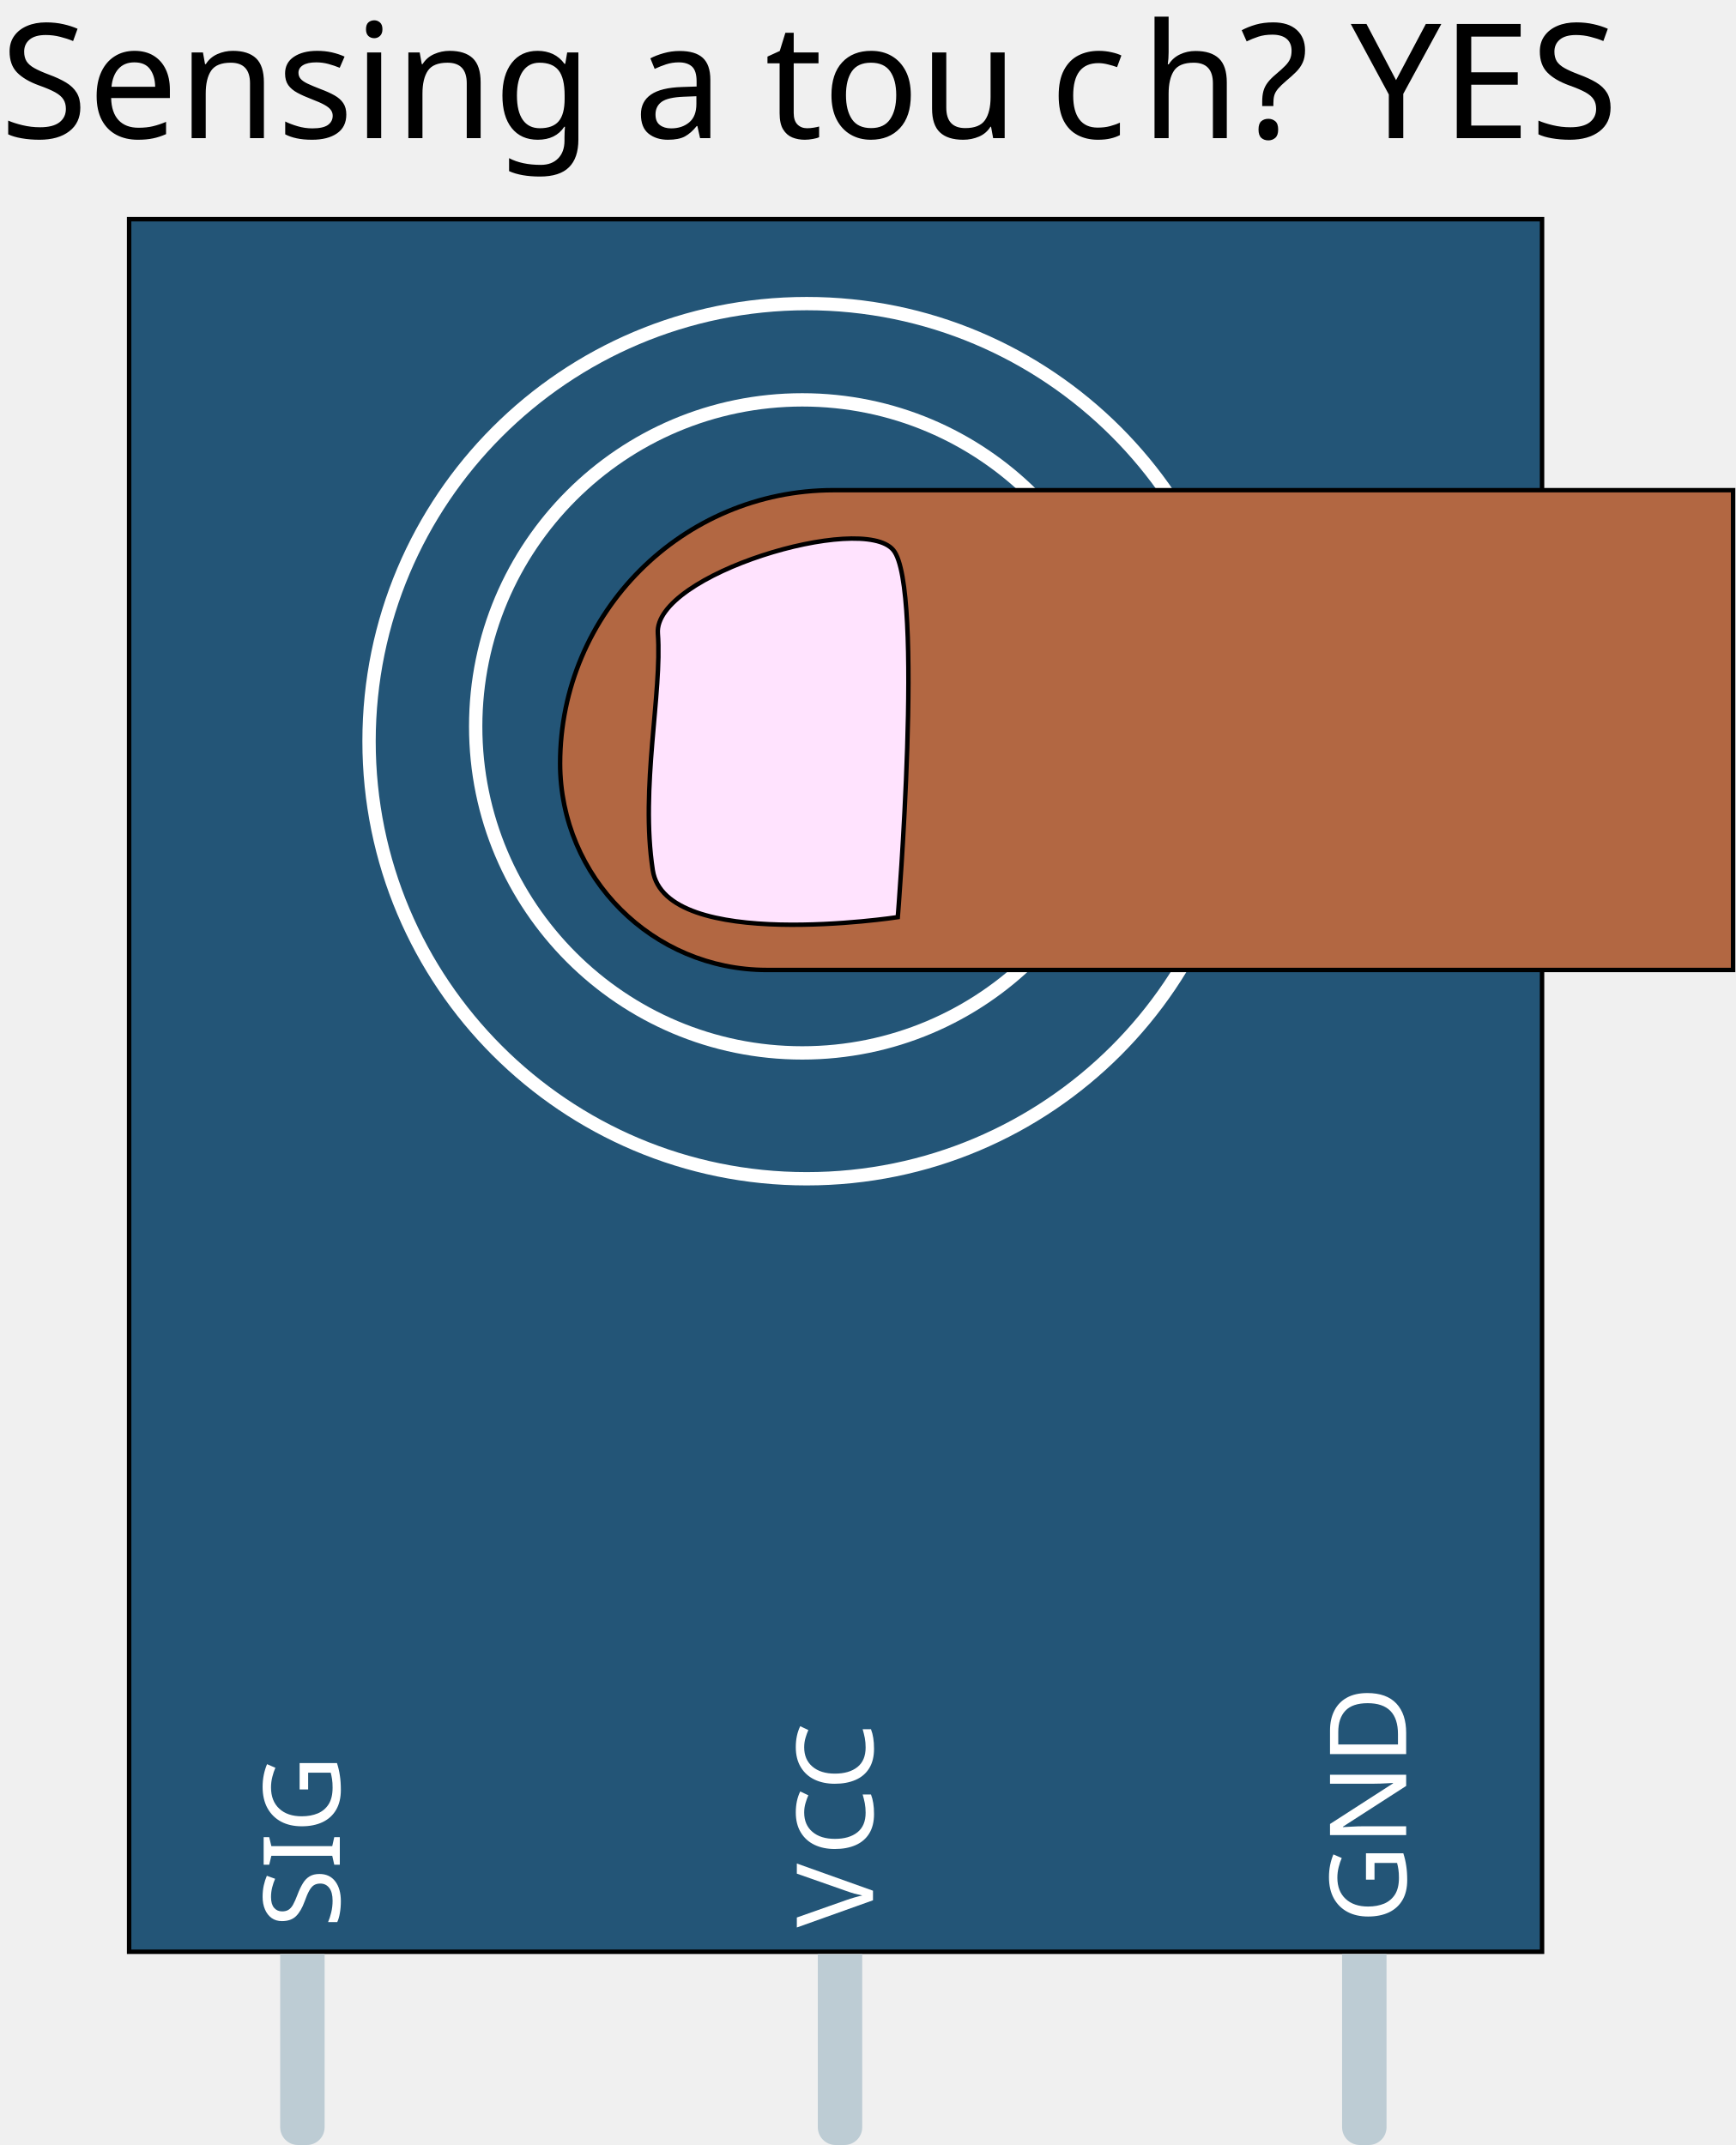
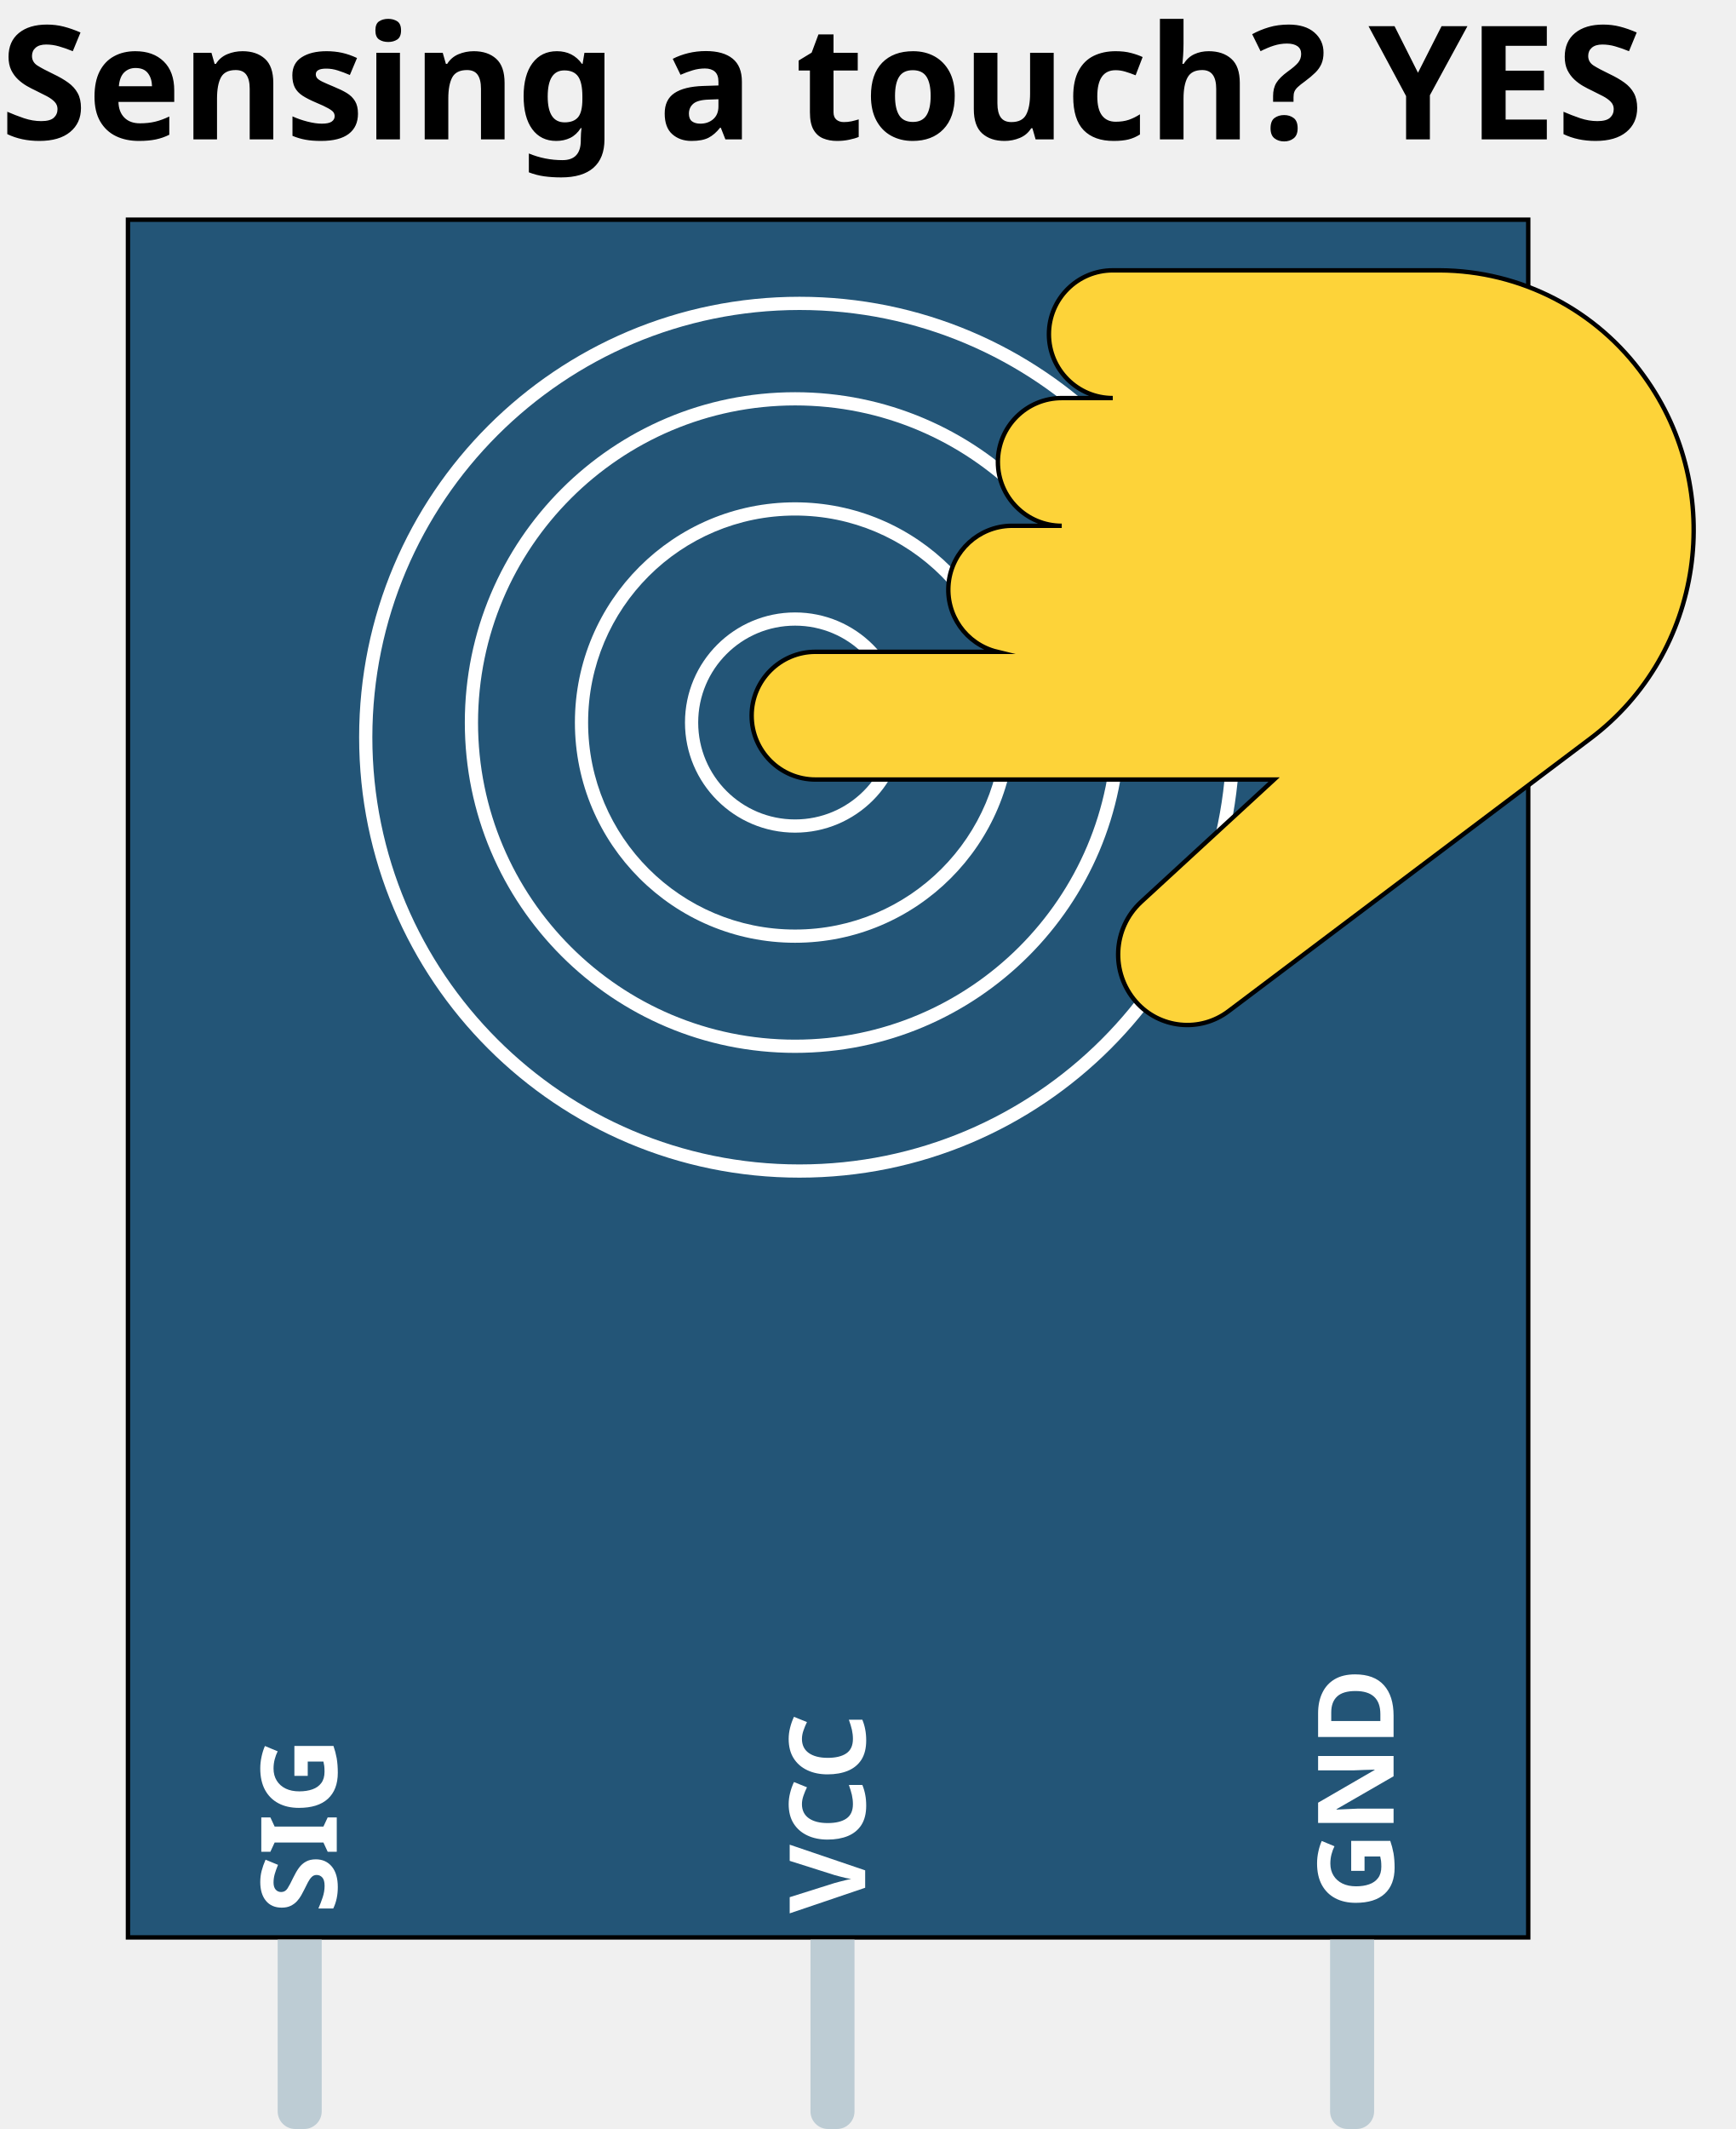
- <svg xmlns="http://www.w3.org/2000/svg" width="390.56" height="482.84" viewBox="0 0 390.56 482.84">
+ <svg xmlns="http://www.w3.org/2000/svg" width="394.19" height="483.38" viewBox="0 0 394.19 483.38">
  <g id="text">
-     <text id="READING_VALUE" transform="translate(0 31.1)" font-size="36" font-family="ArialRoundedMTBold, Arial Rounded MT Bold">Sensing a tou<tspan x="236.29" y="0" letter-spacing="-0.02em">c</tspan>
-       <tspan x="256.78" y="0">h? YES</tspan>
-     </text>
+     <text id="READING_VALUE" transform="translate(0 31.64)" font-size="36" font-family="Biryani-ExtraBold, Biryani" font-weight="800">Sensing a touch? YES</text>
  </g>
  <g id="touch">
    <g id="base">
-       <rect x="29.06" y="49.34" width="318" height="390" fill="#235577" />
-       <path d="M359,87V476H42V87H359m1-1H41V477H360V86Z" transform="translate(-12.44 -37.16)" />
+       <rect x="29.06" y="49.88" width="318" height="390" fill="#235577" />
+       <path d="M359,87V476H42V87H359m1-1H41V477H360V86Z" transform="translate(-12.44 -36.62)" />
    </g>
    <g id="_1-circle" data-name="1-circle">
-       <path d="M194,107a97,97,0,1,1-97,97,97.1,97.1,0,0,1,97-97m0-3A100,100,0,1,0,294,204,100,100,0,0,0,194,104Z" transform="translate(-12.44 -37.16)" fill="#fff" />
+       <path d="M194,107a97,97,0,1,1-97,97,97.1,97.1,0,0,1,97-97m0-3A100,100,0,1,0,294,204,100,100,0,0,0,194,104Z" transform="translate(-12.44 -36.62)" fill="#fff" />
    </g>
    <g id="_2-circle" data-name="2-circle">
-       <path d="M193,128.67a72,72,0,1,1-72,72,72.08,72.08,0,0,1,72-72m0-3a75,75,0,1,0,75,75,75,75,0,0,0-75-75Z" transform="translate(-12.44 -37.16)" fill="#fff" />
+       <path d="M193,128.67a72,72,0,1,1-72,72,72.08,72.08,0,0,1,72-72m0-3a75,75,0,1,0,75,75,75,75,0,0,0-75-75Z" transform="translate(-12.44 -36.62)" fill="#fff" />
    </g>
    <g id="_3-circle" data-name="3-circle">
-       <path d="M193,153.67a47,47,0,1,1-47,47,47,47,0,0,1,47-47m0-3a50,50,0,1,0,50,50,50,50,0,0,0-50-50Z" transform="translate(-12.44 -37.16)" fill="#fff" />
+       <path d="M193,153.67a47,47,0,1,1-47,47,47,47,0,0,1,47-47m0-3a50,50,0,1,0,50,50,50,50,0,0,0-50-50Z" transform="translate(-12.44 -36.62)" fill="#fff" />
    </g>
    <g id="_4-circle" data-name="4-circle">
-       <path d="M193,178.67a22,22,0,1,1-22,22,22,22,0,0,1,22-22m0-3a25,25,0,1,0,25,25,25,25,0,0,0-25-25Z" transform="translate(-12.44 -37.16)" fill="#fff" />
+       <path d="M193,178.67a22,22,0,1,1-22,22,22,22,0,0,1,22-22m0-3a25,25,0,1,0,25,25,25,25,0,0,0-25-25Z" transform="translate(-12.44 -36.62)" fill="#fff" />
    </g>
  </g>
  <g id="wires">
-     <path id="PIN" d="M63.06,439.84h10a0,0,0,0,1,0,0v39a4,4,0,0,1-4,4h-2a4,4,0,0,1-4-4v-39A0,0,0,0,1,63.06,439.84Z" fill="#bdccd4" />
-     <path id="POWER" d="M184.06,439.84h10a0,0,0,0,1,0,0v39a4,4,0,0,1-4,4h-2a4,4,0,0,1-4-4v-39A0,0,0,0,1,184.06,439.84Z" fill="#bdccd4" />
-     <path id="GND" d="M302.06,439.84h10a0,0,0,0,1,0,0v39a4,4,0,0,1-4,4h-2a4,4,0,0,1-4-4v-39A0,0,0,0,1,302.06,439.84Z" fill="#bdccd4" />
-     <text id="PIN_TEXT" transform="translate(76.48 433.88) rotate(-90)" font-size="24" fill="#fff" font-family="ArialRoundedMTBold, Arial Rounded MT Bold">SIG</text>
-     <text id="VCC_TEXT" transform="translate(196.48 433.88) rotate(-90)" font-size="24" fill="#fff" font-family="ArialRoundedMTBold, Arial Rounded MT Bold">
-       <tspan letter-spacing="-0.01em">V</tspan>
-       <tspan x="16.2" y="0">CC</tspan>
-     </text>
-     <text id="GND_TEXT" transform="translate(316.48 432.88) rotate(-90)" font-size="24" fill="#fff" font-family="ArialRoundedMTBold, Arial Rounded MT Bold">GND</text>
+     <path id="PIN" d="M63.06,440.38h10a0,0,0,0,1,0,0v39a4,4,0,0,1-4,4h-2a4,4,0,0,1-4-4v-39A0,0,0,0,1,63.06,440.38Z" fill="#bdccd4" />
+     <path id="POWER" d="M184.06,440.38h10a0,0,0,0,1,0,0v39a4,4,0,0,1-4,4h-2a4,4,0,0,1-4-4v-39A0,0,0,0,1,184.06,440.38Z" fill="#bdccd4" />
+     <path id="GND" d="M302.06,440.38h10a0,0,0,0,1,0,0v39a4,4,0,0,1-4,4h-2a4,4,0,0,1-4-4v-39A0,0,0,0,1,302.06,440.38Z" fill="#bdccd4" />
+     <text id="PIN_TEXT" transform="translate(76.48 434.42) rotate(-90)" font-size="24" fill="#fff" font-family="Biryani-SemiBold, Biryani" font-weight="600">SIG</text>
+     <text id="VCC_TEXT" transform="translate(196.48 434.42) rotate(-90)" font-size="24" fill="#fff" font-family="Biryani-SemiBold, Biryani" font-weight="600">VCC</text>
+     <text id="GND_TEXT" transform="translate(316.48 433.42) rotate(-90)" font-size="24" fill="#fff" font-family="Biryani-SemiBold, Biryani" font-weight="600">GND</text>
  </g>
  <g id="finger">
-     <g>
-       <path d="M185,255.5A46.55,46.55,0,0,1,138.5,209,61.57,61.57,0,0,1,200,147.5H402.5v108Z" transform="translate(-12.44 -37.16)" fill="#b26742" />
-       <path d="M402,148V255H185a46.06,46.06,0,0,1-46-46,61.06,61.06,0,0,1,61-61H402m1-1H200a62,62,0,0,0-62,62h0a47,47,0,0,0,47,47H403V147Z" transform="translate(-12.44 -37.16)" />
-     </g>
-     <path d="M214.5,243.61s-52.28,8-55.14-10.56,2.14-40,1.14-53.29,46-27.29,53-18.77S214.5,243.61,214.5,243.61Z" transform="translate(-12.44 -37.16)" fill="#ffe3fe" stroke="#000" stroke-miterlimit="10" />
+     <path d="M265.15,127H253.56a14.48,14.48,0,0,0,0,29H242a14.51,14.51,0,0,0-3.1,28.61H197.64a14.48,14.48,0,0,0,0,29H301.79l-30.23,27.81a16.26,16.26,0,0,0-1.14,22.65,15.52,15.52,0,0,0,21,2.15l82.24-61.95c25.63-19.31,31.05-56.14,12.12-82.27A57.35,57.35,0,0,0,339.39,98H265.15a14.48,14.48,0,0,0,0,29Z" transform="translate(-12.44 -36.62)" fill="#fdd339" stroke="#000" stroke-miterlimit="10" />
  </g>
</svg>
